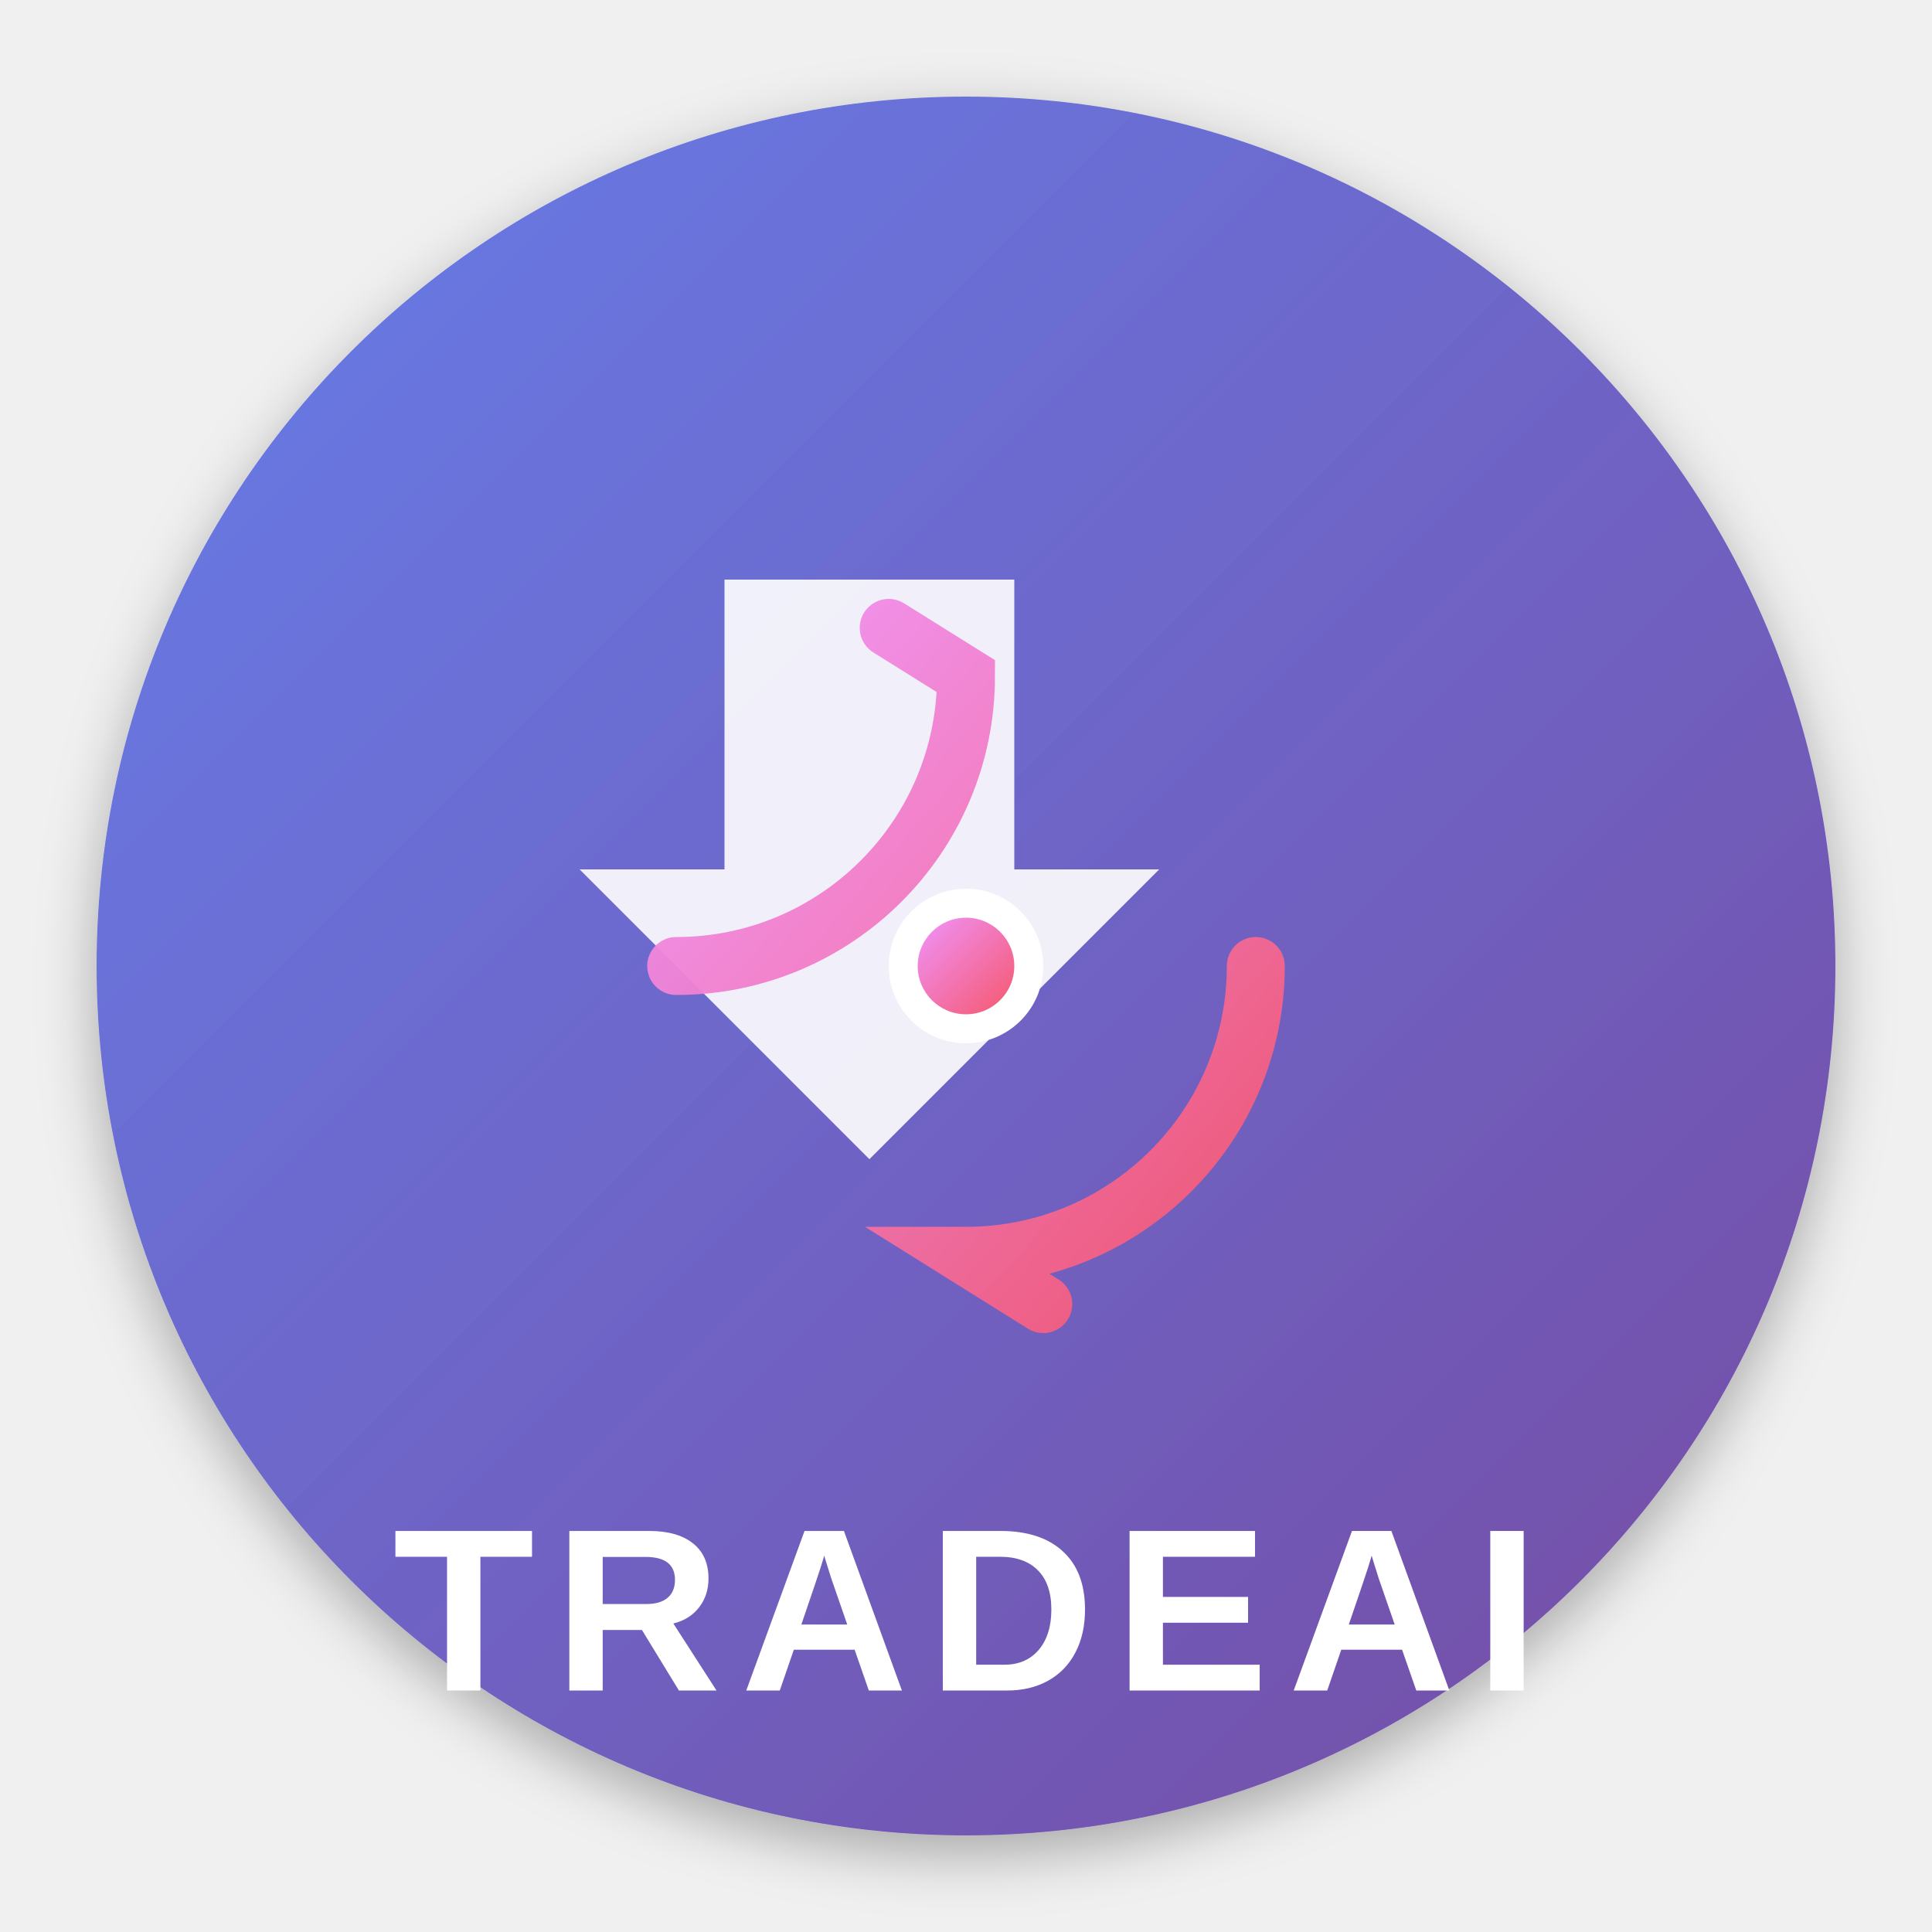
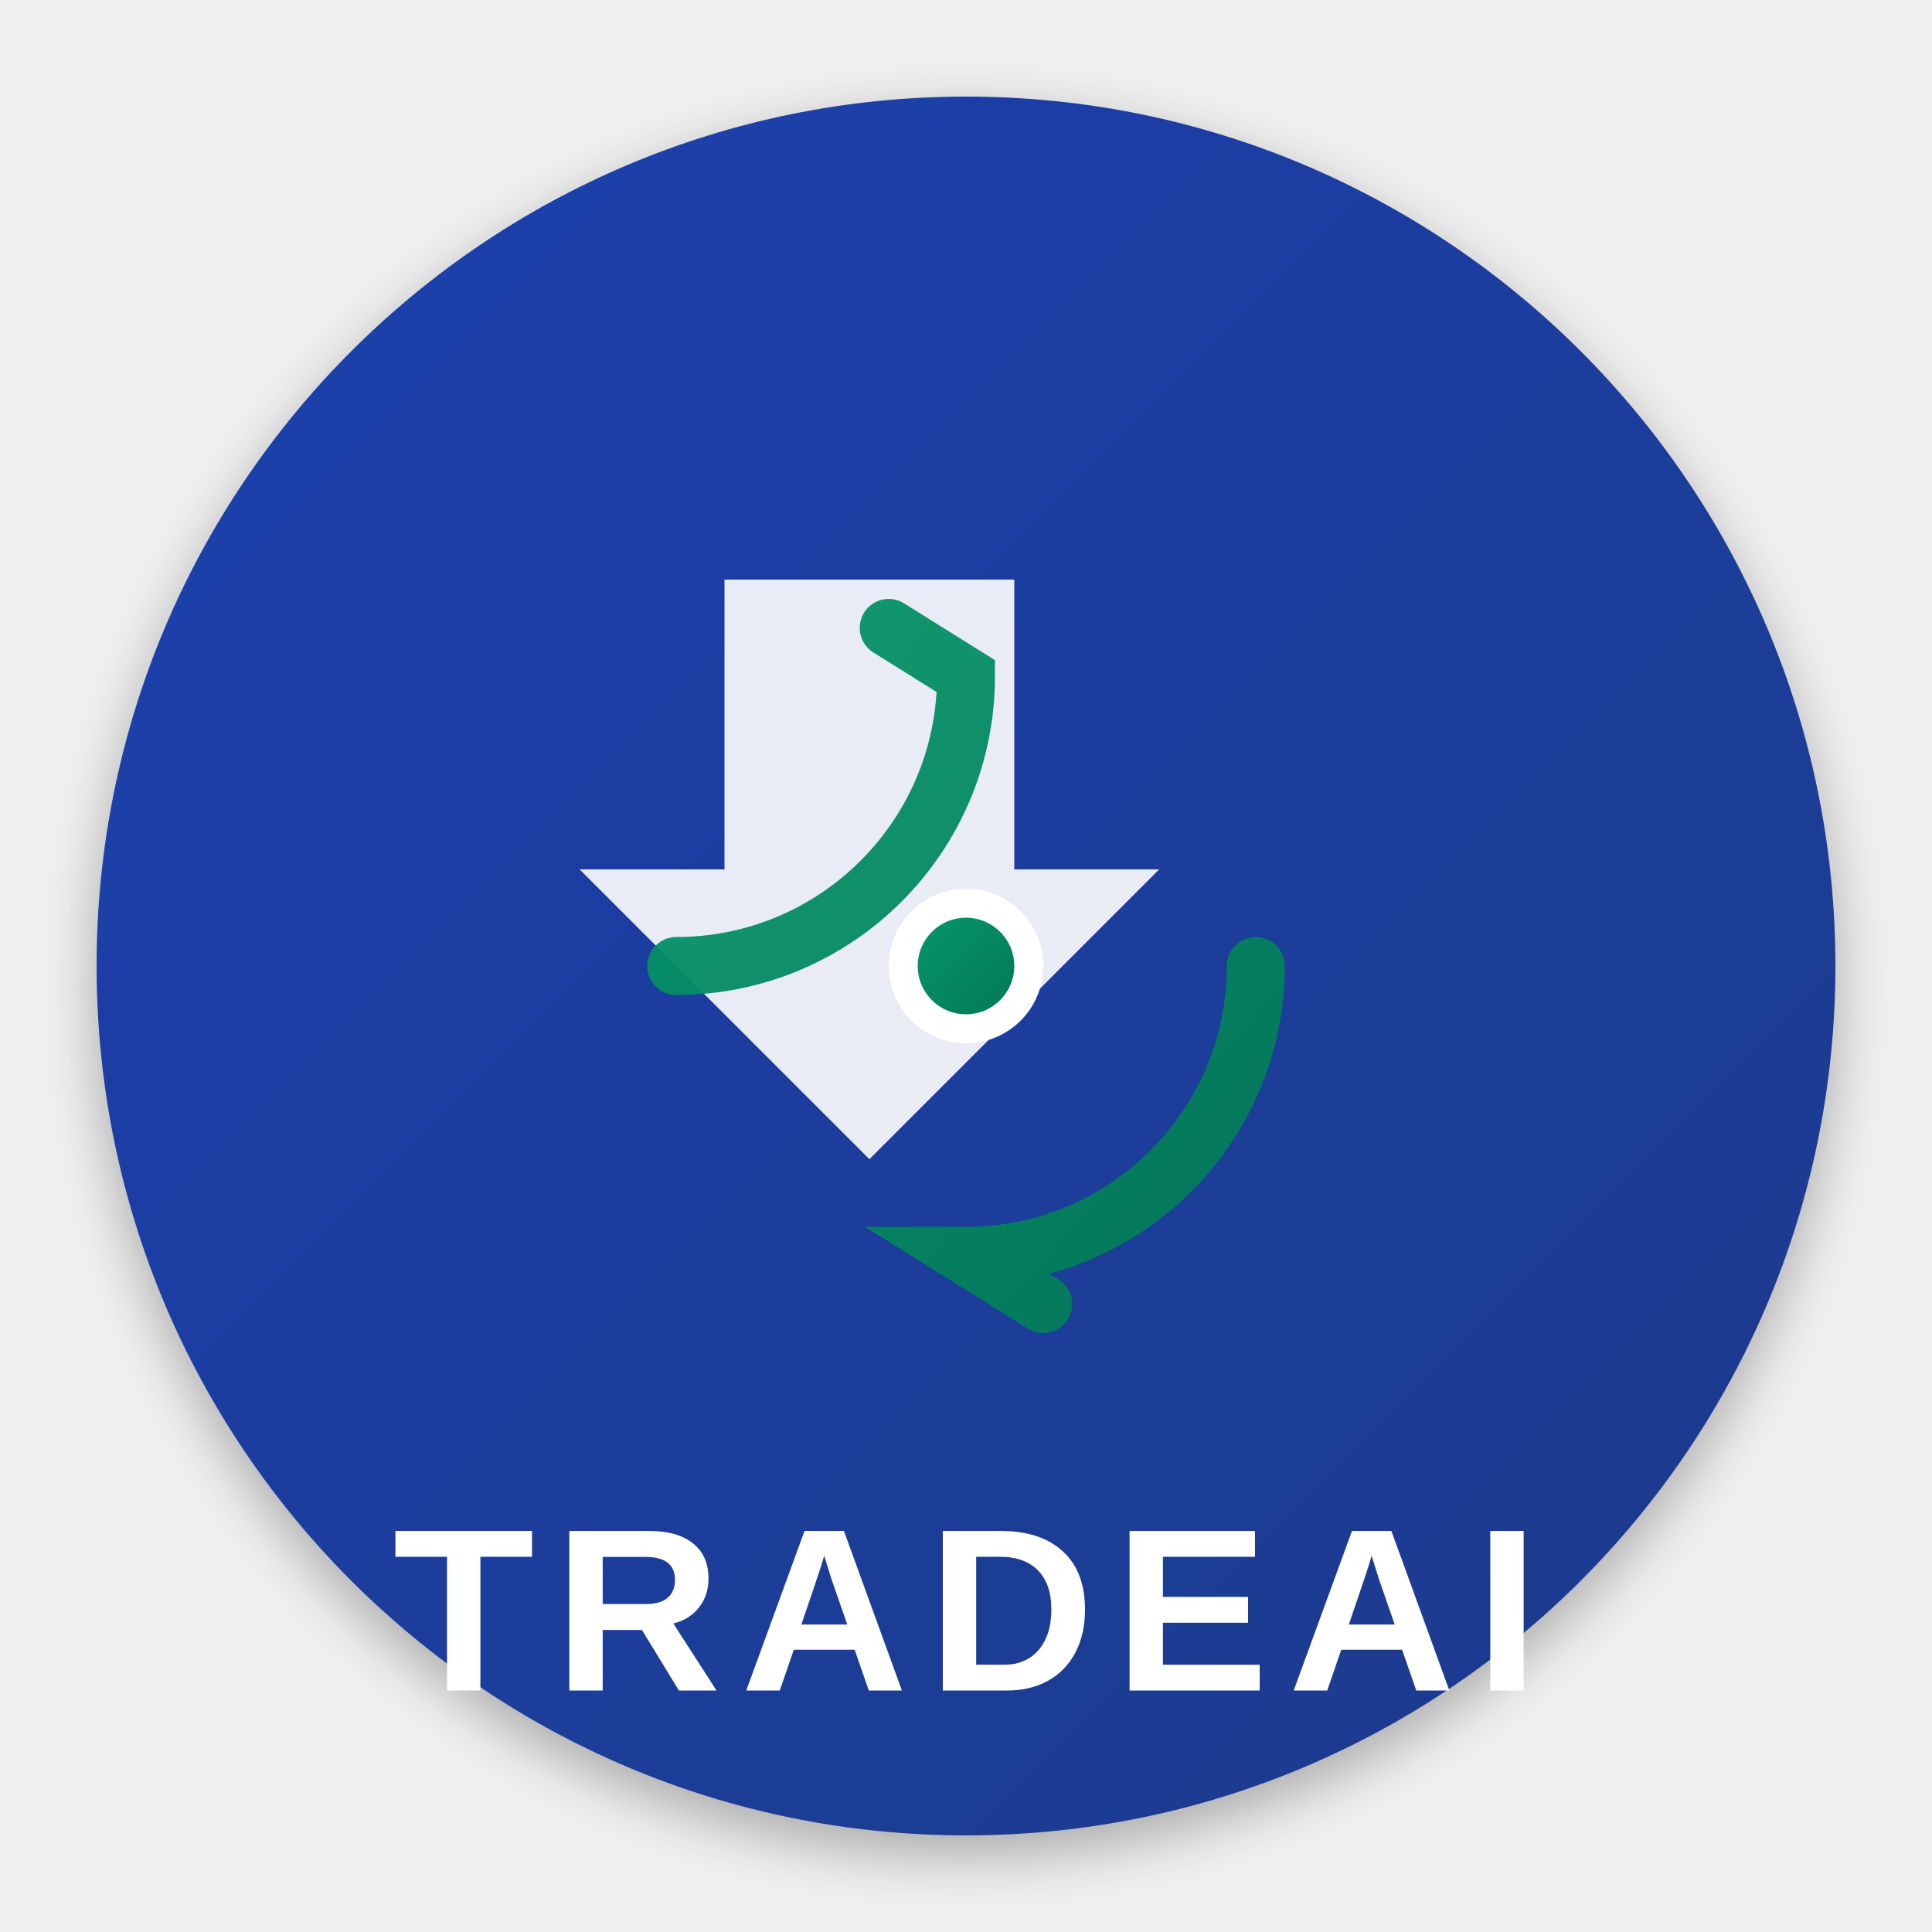
<svg xmlns="http://www.w3.org/2000/svg" viewBox="0 0 200 200" width="200" height="200">
  <defs>
    <linearGradient id="bgGradient" x1="0%" y1="0%" x2="100%" y2="100%">
-       <stop offset="0%" style="stop-color:#667eea;stop-opacity:1" />
-       <stop offset="100%" style="stop-color:#764ba2;stop-opacity:1" />
+       <stop offset="0%" style="stop-color:#1E40AF;stop-opacity:1" />
+       <stop offset="100%" style="stop-color:#1E3A8A;stop-opacity:1" />
    </linearGradient>
    <linearGradient id="accentGradient" x1="0%" y1="0%" x2="100%" y2="100%">
-       <stop offset="0%" style="stop-color:#f093fb;stop-opacity:1" />
-       <stop offset="100%" style="stop-color:#f5576c;stop-opacity:1" />
+       <stop offset="0%" style="stop-color:#059669;stop-opacity:1" />
+       <stop offset="100%" style="stop-color:#047857;stop-opacity:1" />
    </linearGradient>
    <filter id="shadow">
      <feDropShadow dx="0" dy="2" stdDeviation="3" flood-opacity="0.3" />
    </filter>
  </defs>
  <circle cx="100" cy="100" r="90" fill="url(#bgGradient)" filter="url(#shadow)" />
  <g transform="translate(100, 100)">
    <path d="M -25,-40 L -25,-10 L -40,-10 L -10,20 L 20,-10 L 5,-10 L 5,-40 Z" fill="white" opacity="0.9" />
    <path d="M 30,0 A 30,30 0 0,1 0,30 L 8,35 M -30,0 A 30,30 0 0,0 0,-30 L -8,-35" stroke="url(#accentGradient)" stroke-width="6" stroke-linecap="round" fill="none" opacity="0.95" />
    <circle cx="0" cy="0" r="8" fill="white" />
    <circle cx="0" cy="0" r="5" fill="url(#accentGradient)" />
  </g>
  <text x="100" y="175" font-family="'Segoe UI', Arial, sans-serif" font-size="24" font-weight="700" text-anchor="middle" fill="white" letter-spacing="2">
    TRADEAI
  </text>
</svg>
